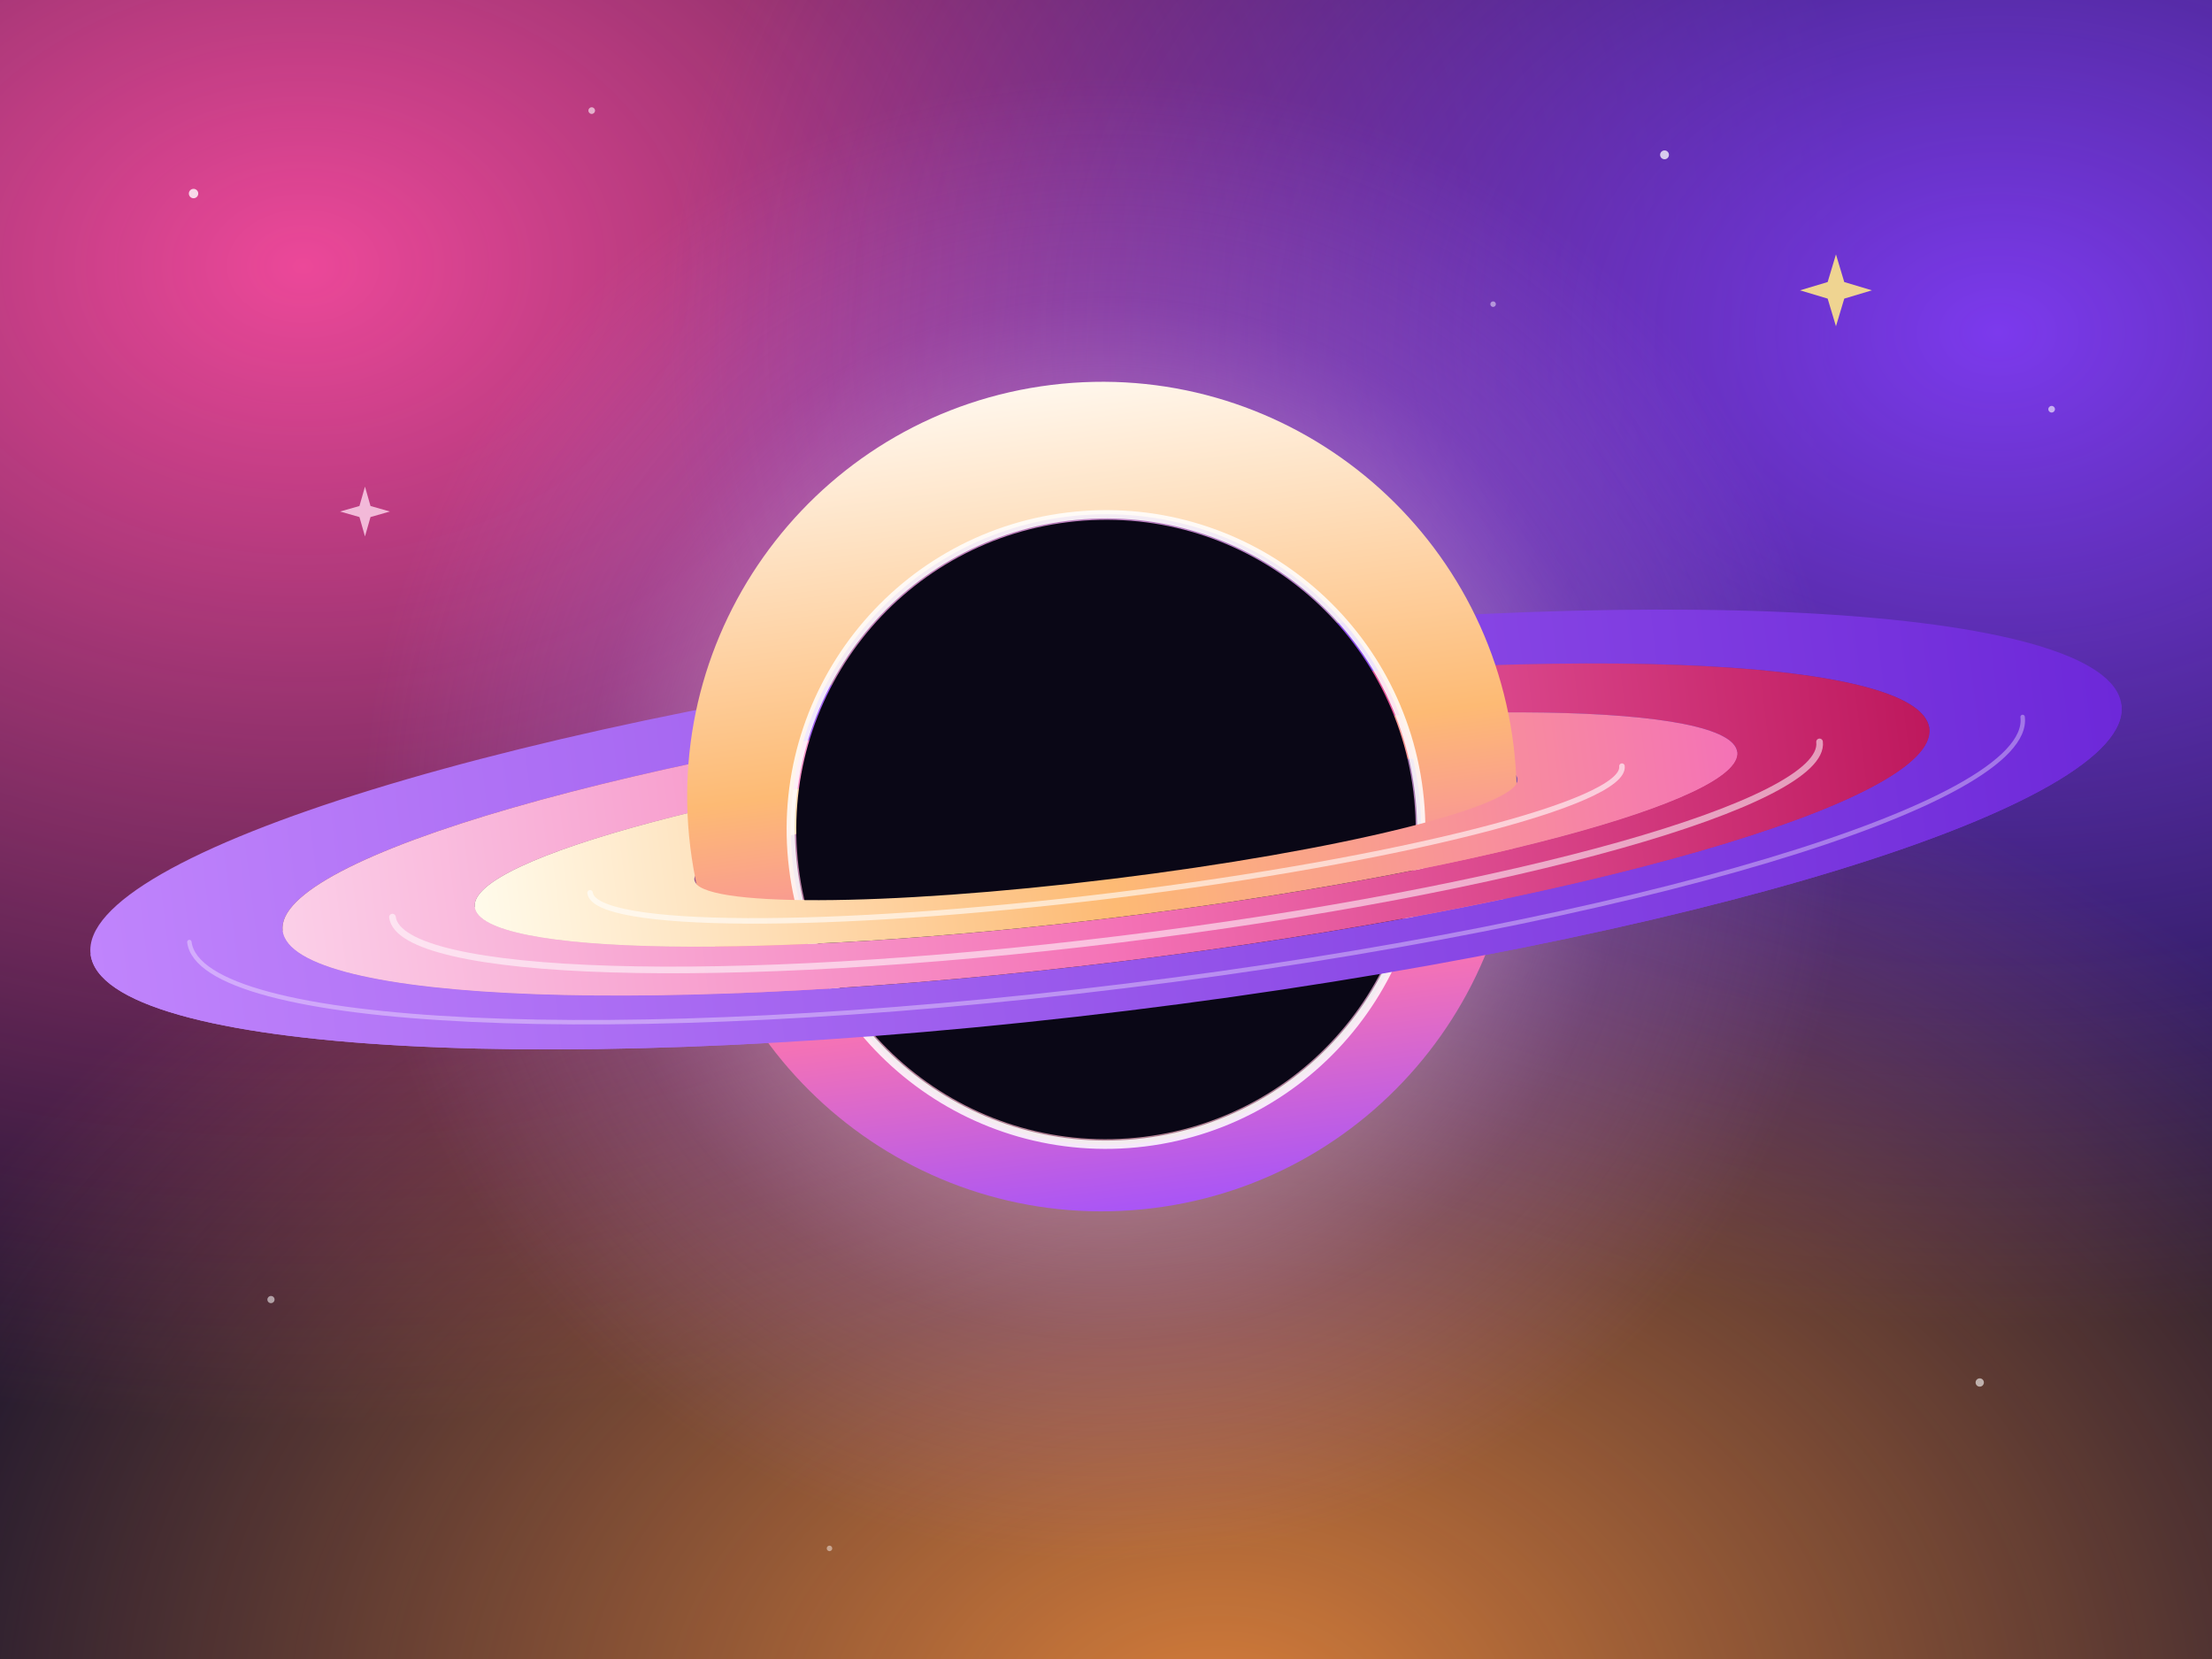
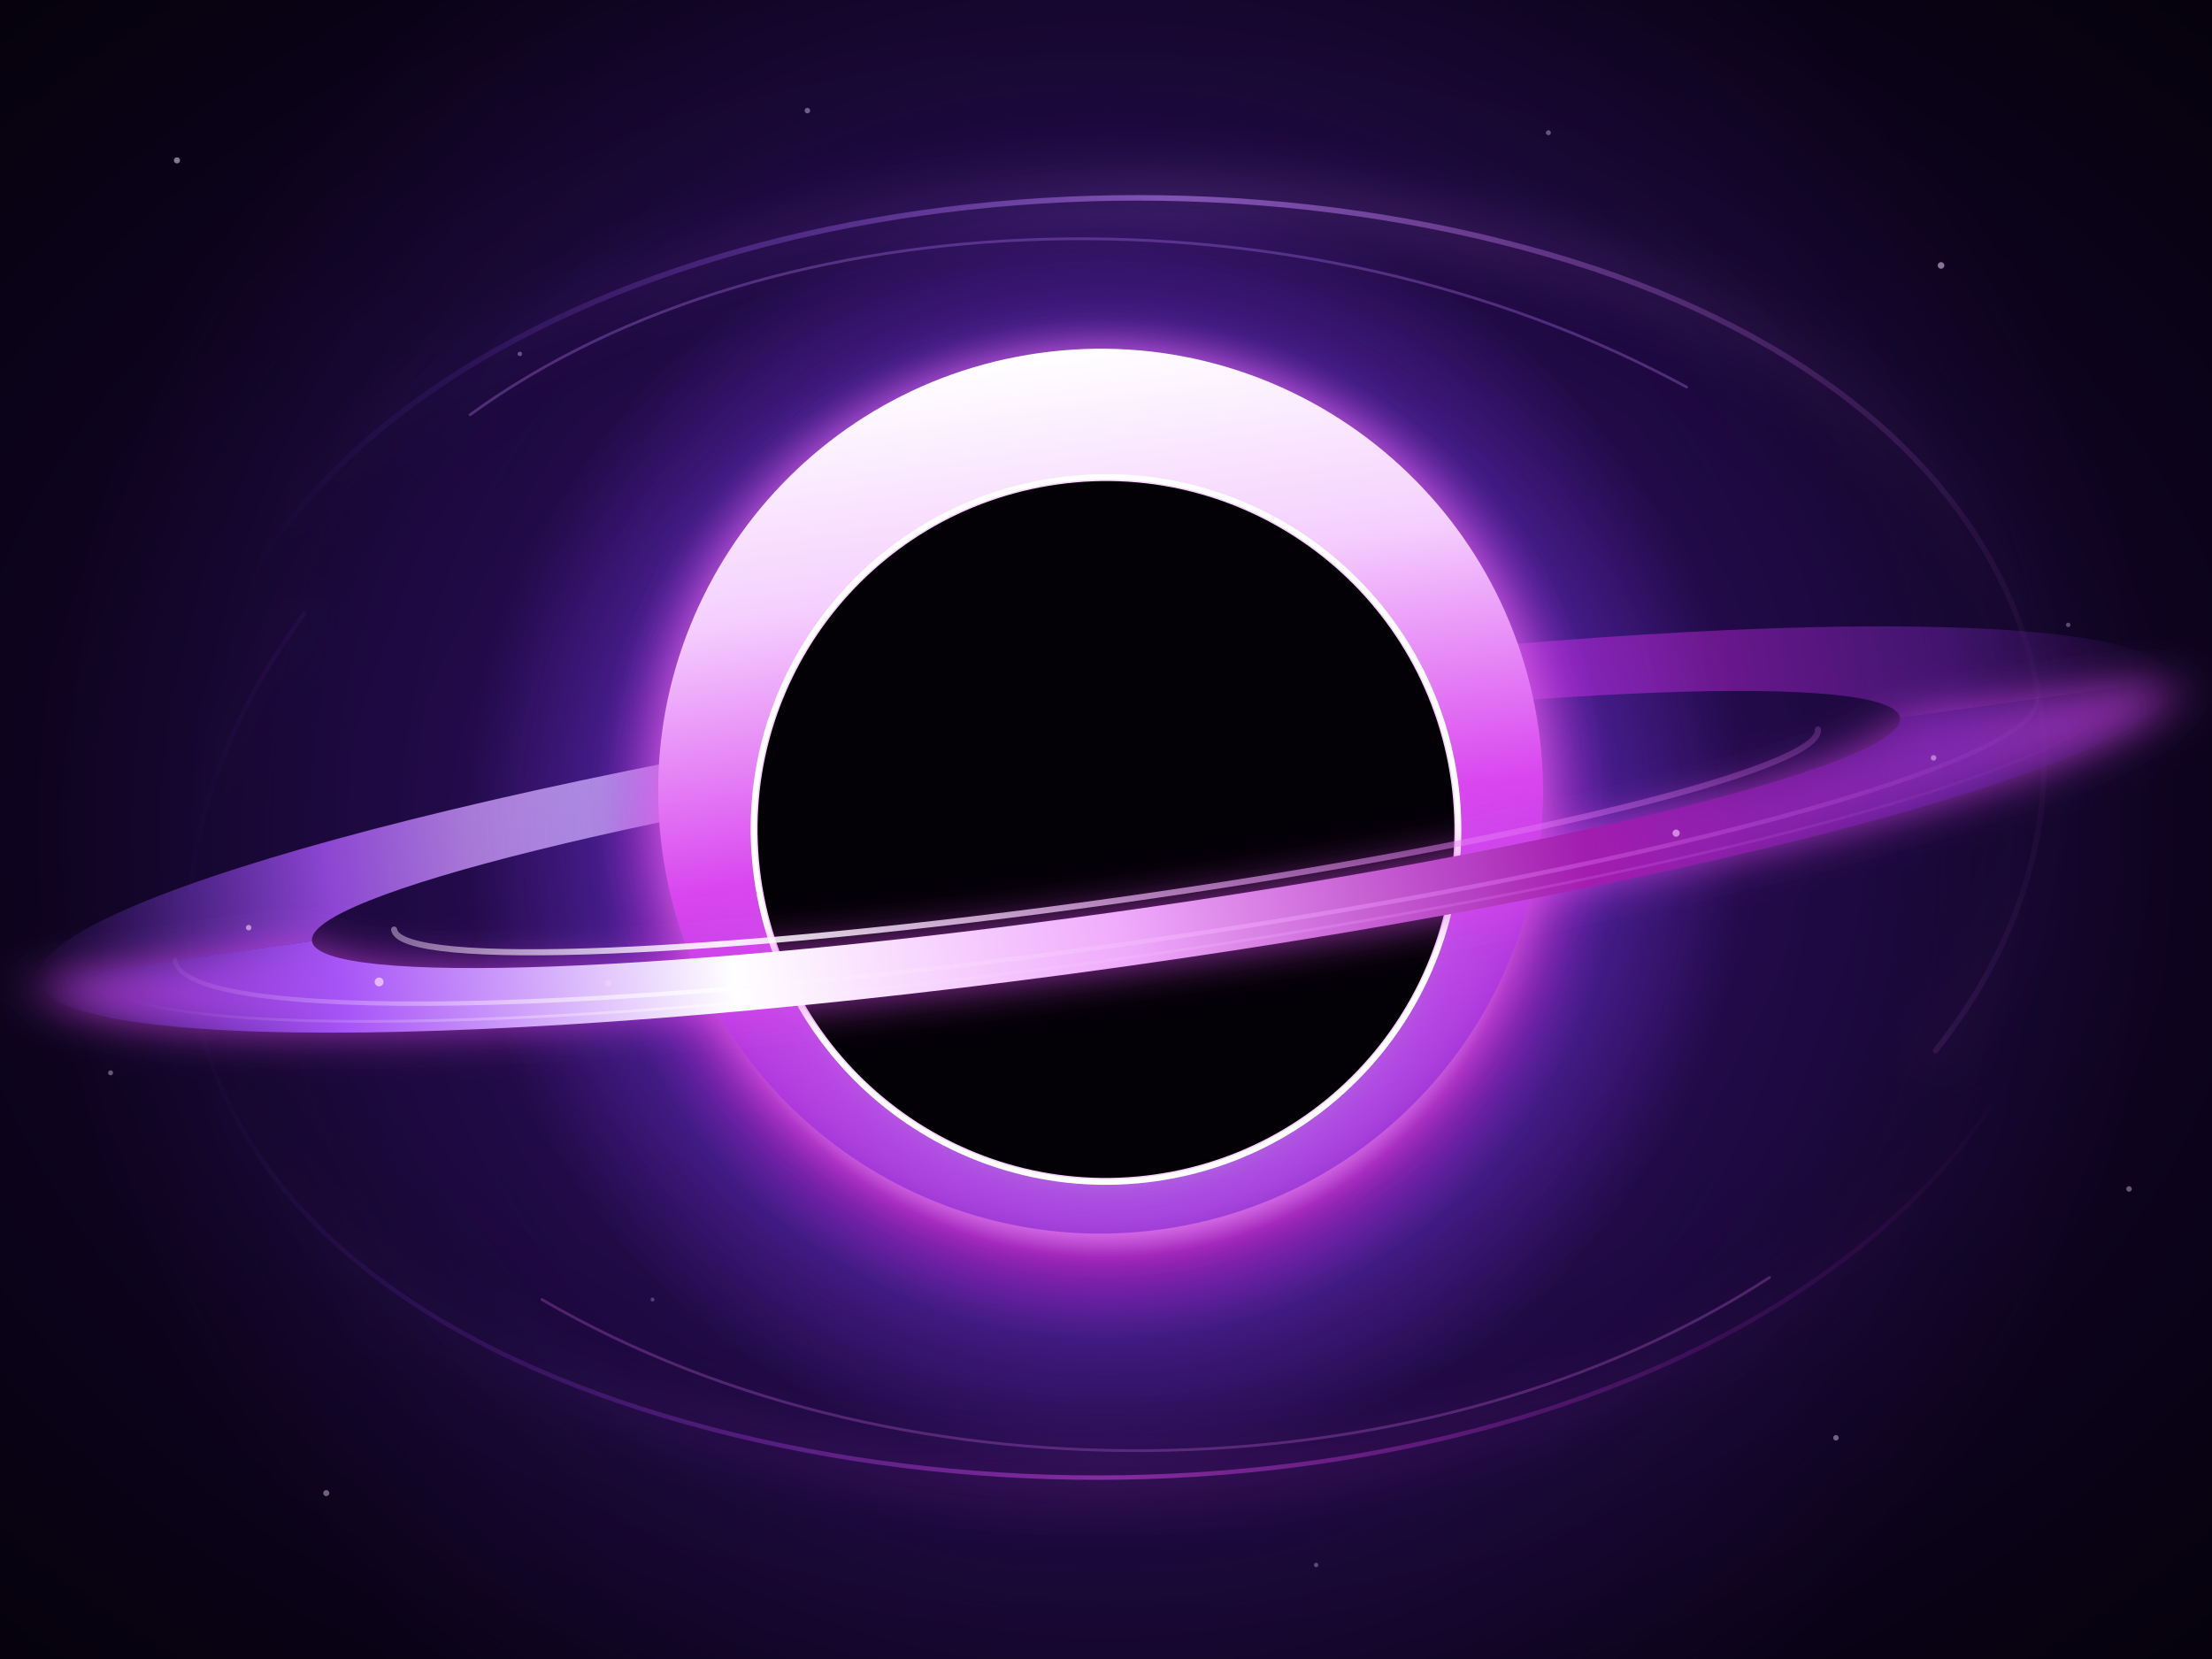
<svg xmlns="http://www.w3.org/2000/svg" viewBox="0 0 800 600">
  <defs>
-     <radialGradient id="a" cx=".14" cy=".16" r=".7">
-       <stop offset="0" stop-color="#EC4899" />
-       <stop offset="1" stop-color="#EC4899" stop-opacity="0" />
+     <radialGradient id="sky" cx=".5" cy=".5" r=".75">
+       <stop offset="0" stop-color="#2E0B5E" />
+       <stop offset=".4" stop-color="#14052E" />
+       <stop offset="1" stop-color="#040108" />
    </radialGradient>
-     <radialGradient id="b" cx=".9" cy=".2" r=".6">
-       <stop offset="0" stop-color="#7C3AED" />
+     <radialGradient id="haze" cx=".5" cy=".5" r=".5">
+       <stop offset="0" stop-color="#A21CAF" stop-opacity=".5" />
+       <stop offset=".5" stop-color="#6D28D9" stop-opacity=".2" />
+       <stop offset="1" stop-color="#6D28D9" stop-opacity="0" />
+     </radialGradient>
+     <radialGradient id="halo" cx=".5" cy=".5" r=".5">
+       <stop offset=".55" stop-color="#FFFFFF" />
+       <stop offset=".59" stop-color="#F0ABFC" />
+       <stop offset=".67" stop-color="#C026D3" stop-opacity=".75" />
+       <stop offset=".8" stop-color="#7C3AED" stop-opacity=".3" />
      <stop offset="1" stop-color="#7C3AED" stop-opacity="0" />
    </radialGradient>
-     <radialGradient id="c" cx=".55" cy="1.05" r=".65">
-       <stop offset="0" stop-color="#FB923C" stop-opacity=".85" />
-       <stop offset="1" stop-color="#FB923C" stop-opacity="0" />
-     </radialGradient>
-     <radialGradient id="halo" cx=".5" cy=".5" r=".5">
-       <stop offset=".35" stop-color="#FBCFE8" stop-opacity=".6" />
-       <stop offset=".7" stop-color="#C084FC" stop-opacity=".2" />
-       <stop offset="1" stop-color="#C084FC" stop-opacity="0" />
-     </radialGradient>
-     <linearGradient id="d1" gradientUnits="userSpaceOnUse" x1="30" y1="0" x2="770" y2="0">
-       <stop offset="0" stop-color="#C084FC" />
-       <stop offset="1" stop-color="#6D28D9" />
+     <linearGradient id="arc" x1="0" y1="0" x2="0" y2="1">
+       <stop offset="0" stop-color="#FFFFFF" />
+       <stop offset=".25" stop-color="#F5D0FE" />
+       <stop offset=".55" stop-color="#D946EF" />
+       <stop offset="1" stop-color="#7E22CE" stop-opacity=".6" />
    </linearGradient>
-     <linearGradient id="d2" gradientUnits="userSpaceOnUse" x1="100" y1="0" x2="700" y2="0">
-       <stop offset="0" stop-color="#FBCFE8" />
-       <stop offset=".5" stop-color="#F472B6" />
-       <stop offset="1" stop-color="#BE185D" />
+     <linearGradient id="disk" gradientUnits="userSpaceOnUse" x1="10" y1="0" x2="790" y2="0">
+       <stop offset="0" stop-color="#7C3AED" stop-opacity="0" />
+       <stop offset=".14" stop-color="#A855F7" />
+       <stop offset=".32" stop-color="#FFFFFF" />
+       <stop offset=".5" stop-color="#F0ABFC" />
+       <stop offset=".72" stop-color="#A21CAF" />
+       <stop offset=".9" stop-color="#6B21A8" stop-opacity=".6" />
+       <stop offset="1" stop-color="#581C87" stop-opacity="0" />
    </linearGradient>
-     <linearGradient id="d3" gradientUnits="userSpaceOnUse" x1="170" y1="0" x2="630" y2="0">
-       <stop offset="0" stop-color="#FFFBEB" />
-       <stop offset=".5" stop-color="#FDBA74" />
-       <stop offset="1" stop-color="#F472B6" />
+     <linearGradient id="streak" gradientUnits="userSpaceOnUse" x1="40" y1="0" x2="760" y2="0">
+       <stop offset="0" stop-color="#F5D0FE" stop-opacity="0" />
+       <stop offset=".3" stop-color="#FFFFFF" />
+       <stop offset=".7" stop-color="#E879F9" stop-opacity=".5" />
+       <stop offset="1" stop-color="#E879F9" stop-opacity="0" />
    </linearGradient>
-     <linearGradient id="lens" x1="0" y1="0" x2="0" y2="1">
-       <stop offset="0" stop-color="#FFF7ED" />
-       <stop offset=".45" stop-color="#FDBA74" />
-       <stop offset=".75" stop-color="#F472B6" />
-       <stop offset="1" stop-color="#A855F7" />
+     <linearGradient id="sw1" gradientUnits="userSpaceOnUse" x1="90" y1="0" x2="760" y2="0">
+       <stop offset="0" stop-color="#7C3AED" stop-opacity="0" />
+       <stop offset=".5" stop-color="#C084FC" />
+       <stop offset="1" stop-color="#E879F9" stop-opacity="0" />
    </linearGradient>
+     <linearGradient id="sw2" gradientUnits="userSpaceOnUse" x1="740" y1="0" x2="60" y2="0">
+       <stop offset="0" stop-color="#A21CAF" stop-opacity="0" />
+       <stop offset=".5" stop-color="#D946EF" />
+       <stop offset="1" stop-color="#7C3AED" stop-opacity="0" />
+     </linearGradient>
+     <filter id="bloom" x="-30%" y="-30%" width="160%" height="160%">
+       <feGaussianBlur stdDeviation="9" />
+     </filter>
  </defs>
-   <rect width="800" height="600" fill="#15122E" />
-   <rect width="800" height="600" fill="url(#a)" />
-   <rect width="800" height="600" fill="url(#b)" />
-   <rect width="800" height="600" fill="url(#c)" />
-   <g fill="#fff">
-     <circle cx="70" cy="70" r="1.7" opacity=".8" />
-     <circle cx="214" cy="40" r="1.2" opacity=".6" />
-     <circle cx="602" cy="56" r="1.6" opacity=".75" />
-     <circle cx="742" cy="148" r="1.2" opacity=".6" />
-     <circle cx="98" cy="470" r="1.3" opacity=".55" />
-     <circle cx="716" cy="500" r="1.5" opacity=".6" />
-     <circle cx="300" cy="560" r="1" opacity=".45" />
-     <circle cx="540" cy="110" r="1" opacity=".5" />
+   <rect width="800" height="600" fill="url(#sky)" />
+   <g fill="#E9D5FF">
+     <circle cx="64" cy="58" r="1.1" opacity=".55" />
+     <circle cx="188" cy="128" r=".8" opacity=".4" />
+     <circle cx="292" cy="40" r="1" opacity=".45" />
+     <circle cx="560" cy="48" r=".9" opacity=".4" />
+     <circle cx="702" cy="96" r="1.2" opacity=".55" />
+     <circle cx="748" cy="226" r=".8" opacity=".35" />
+     <circle cx="40" cy="388" r=".9" opacity=".4" />
+     <circle cx="118" cy="540" r="1.1" opacity=".45" />
+     <circle cx="664" cy="520" r="1" opacity=".45" />
+     <circle cx="476" cy="566" r=".8" opacity=".35" />
+     <circle cx="770" cy="430" r="1" opacity=".4" />
+     <circle cx="236" cy="470" r=".7" opacity=".3" />
  </g>
-   <path d="M664 92l3 10 10 3-10 3-3 10-3-10-10-3 10-3z" fill="#FDE68A" opacity=".9" />
-   <path d="M132 176l2 7 7 2-7 2-2 7-2-7-7-2 7-2z" fill="#FBCFE8" opacity=".85" />
-   <circle cx="400" cy="296" r="270" fill="url(#halo)" />
-   <g transform="rotate(-7 400 300)">
-     <path d="M30 300a370 66 0 1 1 740 0a370 66 0 1 1-740 0zM100 300a300 48 0 1 0 600 0a300 48 0 1 0-600 0z" fill="url(#d1)" fill-rule="evenodd" />
-     <path d="M100 300a300 48 0 1 1 600 0a300 48 0 1 1-600 0zM170 300a230 32 0 1 0 460 0a230 32 0 1 0-460 0z" fill="url(#d2)" fill-rule="evenodd" />
-     <path d="M170 300a230 32 0 1 1 460 0a230 32 0 1 1-460 0zM250 300a150 18 0 1 0 300 0a150 18 0 1 0-300 0z" fill="url(#d3)" fill-rule="evenodd" />
-     <path d="M400 138a150 150 0 1 1 0 300a150 150 0 1 1 0-300zM400 186a114 114 0 1 0 0 228a114 114 0 1 0 0-228z" fill="url(#lens)" fill-rule="evenodd" />
-     <circle cx="400" cy="300" r="112" fill="#0A0716" />
-     <circle cx="400" cy="300" r="114" fill="none" stroke="#fff" stroke-width="3" opacity=".85" />
-     <path d="M30 300A370 66 0 0 0 770 300L700 300A300 48 0 0 1 100 300z" fill="url(#d1)" />
-     <path d="M100 300A300 48 0 0 0 700 300L630 300A230 32 0 0 1 170 300z" fill="url(#d2)" />
-     <path d="M170 300A230 32 0 0 0 630 300L550 300A150 18 0 0 1 250 300z" fill="url(#d3)" />
-     <g fill="none" stroke="#fff" stroke-linecap="round">
-       <path d="M140 300A260 40 0 0 0 660 300" stroke-width="2.4" opacity=".55" />
-       <path d="M212 300A188 24 0 0 0 588 300" stroke-width="2" opacity=".6" />
-       <path d="M66 300A334 57 0 0 0 734 300" stroke-width="1.6" opacity=".35" />
+   <circle cx="400" cy="300" r="390" fill="url(#haze)" />
+   <g fill="none" stroke-linecap="round">
+     <path d="M90 210C160 90 380 40 560 92S780 280 700 380" stroke="url(#sw1)" stroke-width="14" opacity=".22" filter="url(#bloom)" />
+     <path d="M90 210C160 90 380 40 560 92S780 280 700 380" stroke="url(#sw1)" stroke-width="2" opacity=".55" />
+     <path d="M720 400C640 520 420 566 240 512S30 330 110 222" stroke="url(#sw2)" stroke-width="12" opacity=".2" filter="url(#bloom)" />
+     <path d="M720 400C640 520 420 566 240 512S30 330 110 222" stroke="url(#sw2)" stroke-width="1.6" opacity=".5" />
+     <path d="M170 150C280 70 470 64 610 140" stroke="#C084FC" stroke-width="1" opacity=".3" />
+     <path d="M640 462C520 540 330 548 196 470" stroke="#E879F9" stroke-width="1" opacity=".25" />
+   </g>
+   <g transform="rotate(-8 400 300)">
+     <path d="M10 300A390 50 0 0 1 790 300L690 300A290 30 0 0 0 110 300z" fill="url(#disk)" opacity=".8" />
+     <circle cx="400" cy="300" r="232" fill="url(#halo)" />
+     <path d="M400 126a160 160 0 1 1 0 320a160 160 0 1 1 0-320zM400 172a128 128 0 1 0 0 256a128 128 0 1 0 0-256z" fill="#E879F9" fill-rule="evenodd" filter="url(#bloom)" opacity=".8" />
+     <path d="M400 126a160 160 0 1 1 0 320a160 160 0 1 1 0-320zM400 172a128 128 0 1 0 0 256a128 128 0 1 0 0-256z" fill="url(#arc)" fill-rule="evenodd" />
+     <circle cx="400" cy="300" r="126" fill="#030006" />
+     <circle cx="400" cy="300" r="127.5" fill="none" stroke="#FFFFFF" stroke-width="2" />
+     <path d="M10 300A390 50 0 0 0 790 300L690 300A290 30 0 0 1 110 300z" fill="#D946EF" filter="url(#bloom)" opacity=".7" />
+     <path d="M10 300A390 50 0 0 0 790 300L690 300A290 30 0 0 1 110 300z" fill="url(#disk)" />
+     <g fill="none" stroke="url(#streak)" stroke-linecap="round">
+       <path d="M60 300A340 42 0 0 0 740 300" stroke-width="1.6" opacity=".8" />
+       <path d="M140 300A260 26 0 0 0 660 300" stroke-width="2.2" opacity=".9" />
+       <path d="M30 300A370 47 0 0 0 770 300" stroke-width="1" opacity=".5" />
+     </g>
+     <g fill="#F5D0FE">
+       <circle cx="132" cy="318" r="1.6" opacity=".8" />
+       <circle cx="214" cy="330" r="1.2" opacity=".7" />
+       <circle cx="604" cy="330" r="1.3" opacity=".6" />
+       <circle cx="700" cy="316" r="1" opacity=".5" />
+       <circle cx="88" cy="292" r="1" opacity=".6" />
    </g>
  </g>
</svg>
